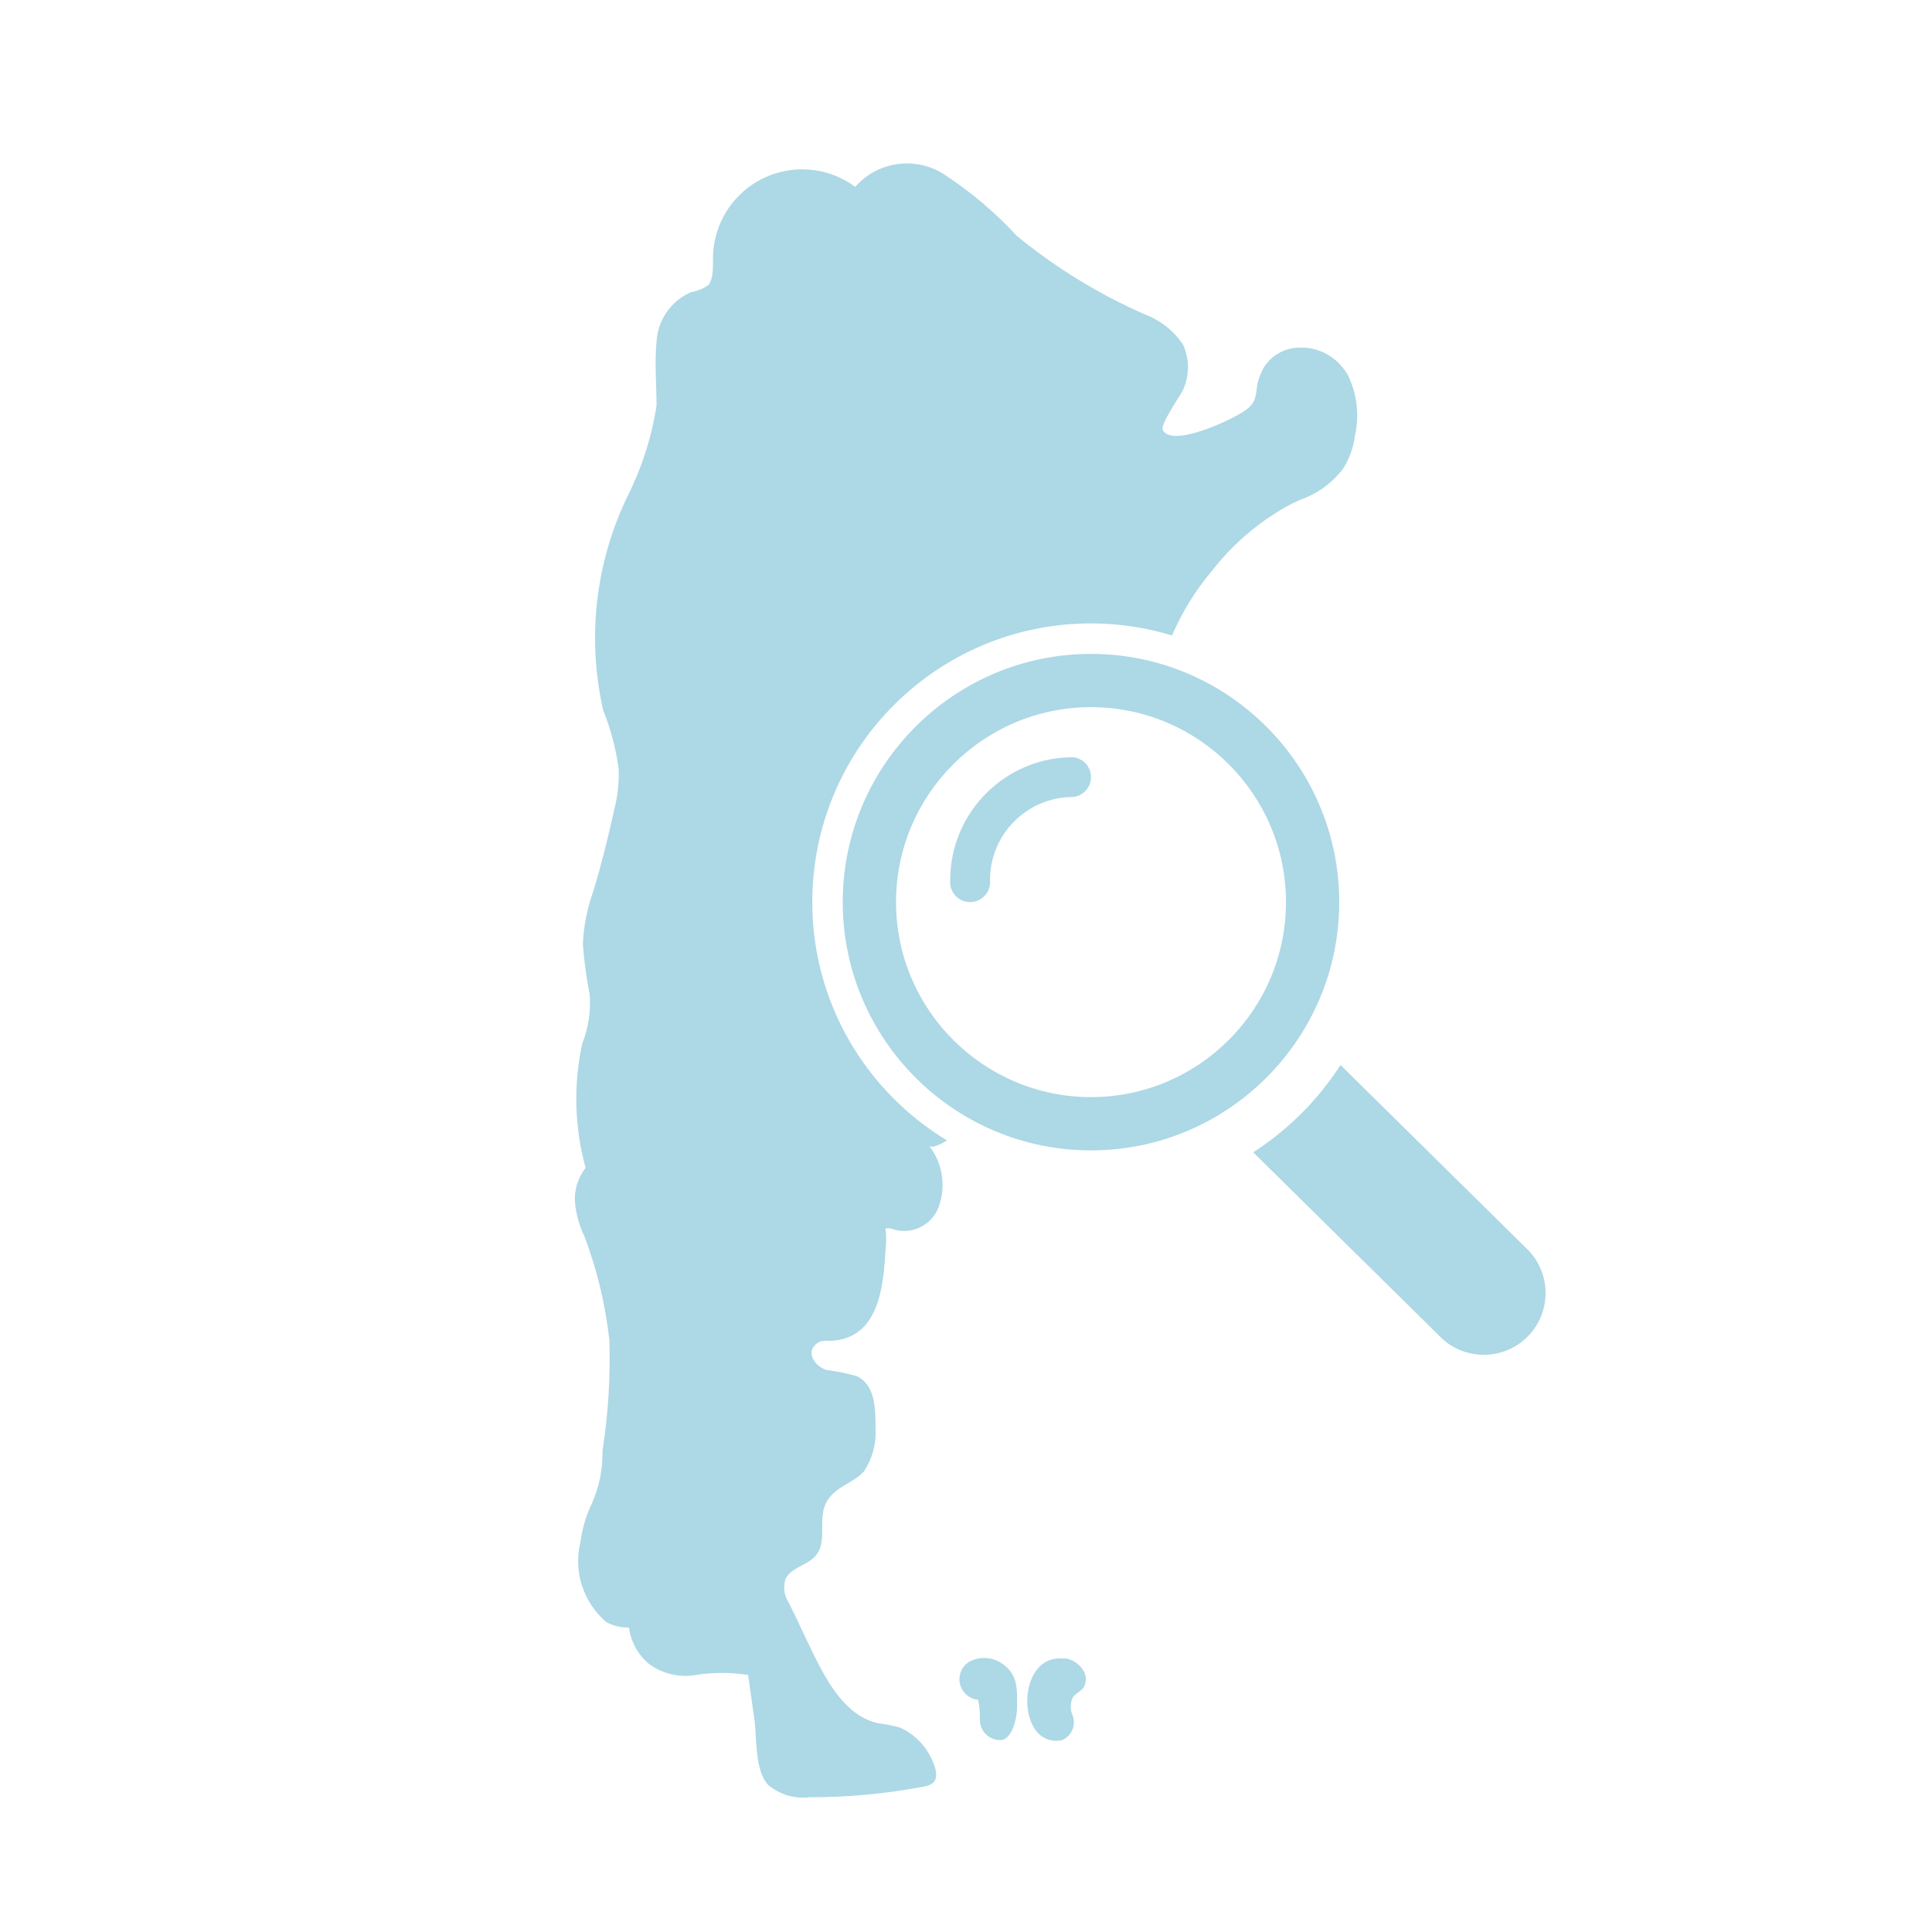
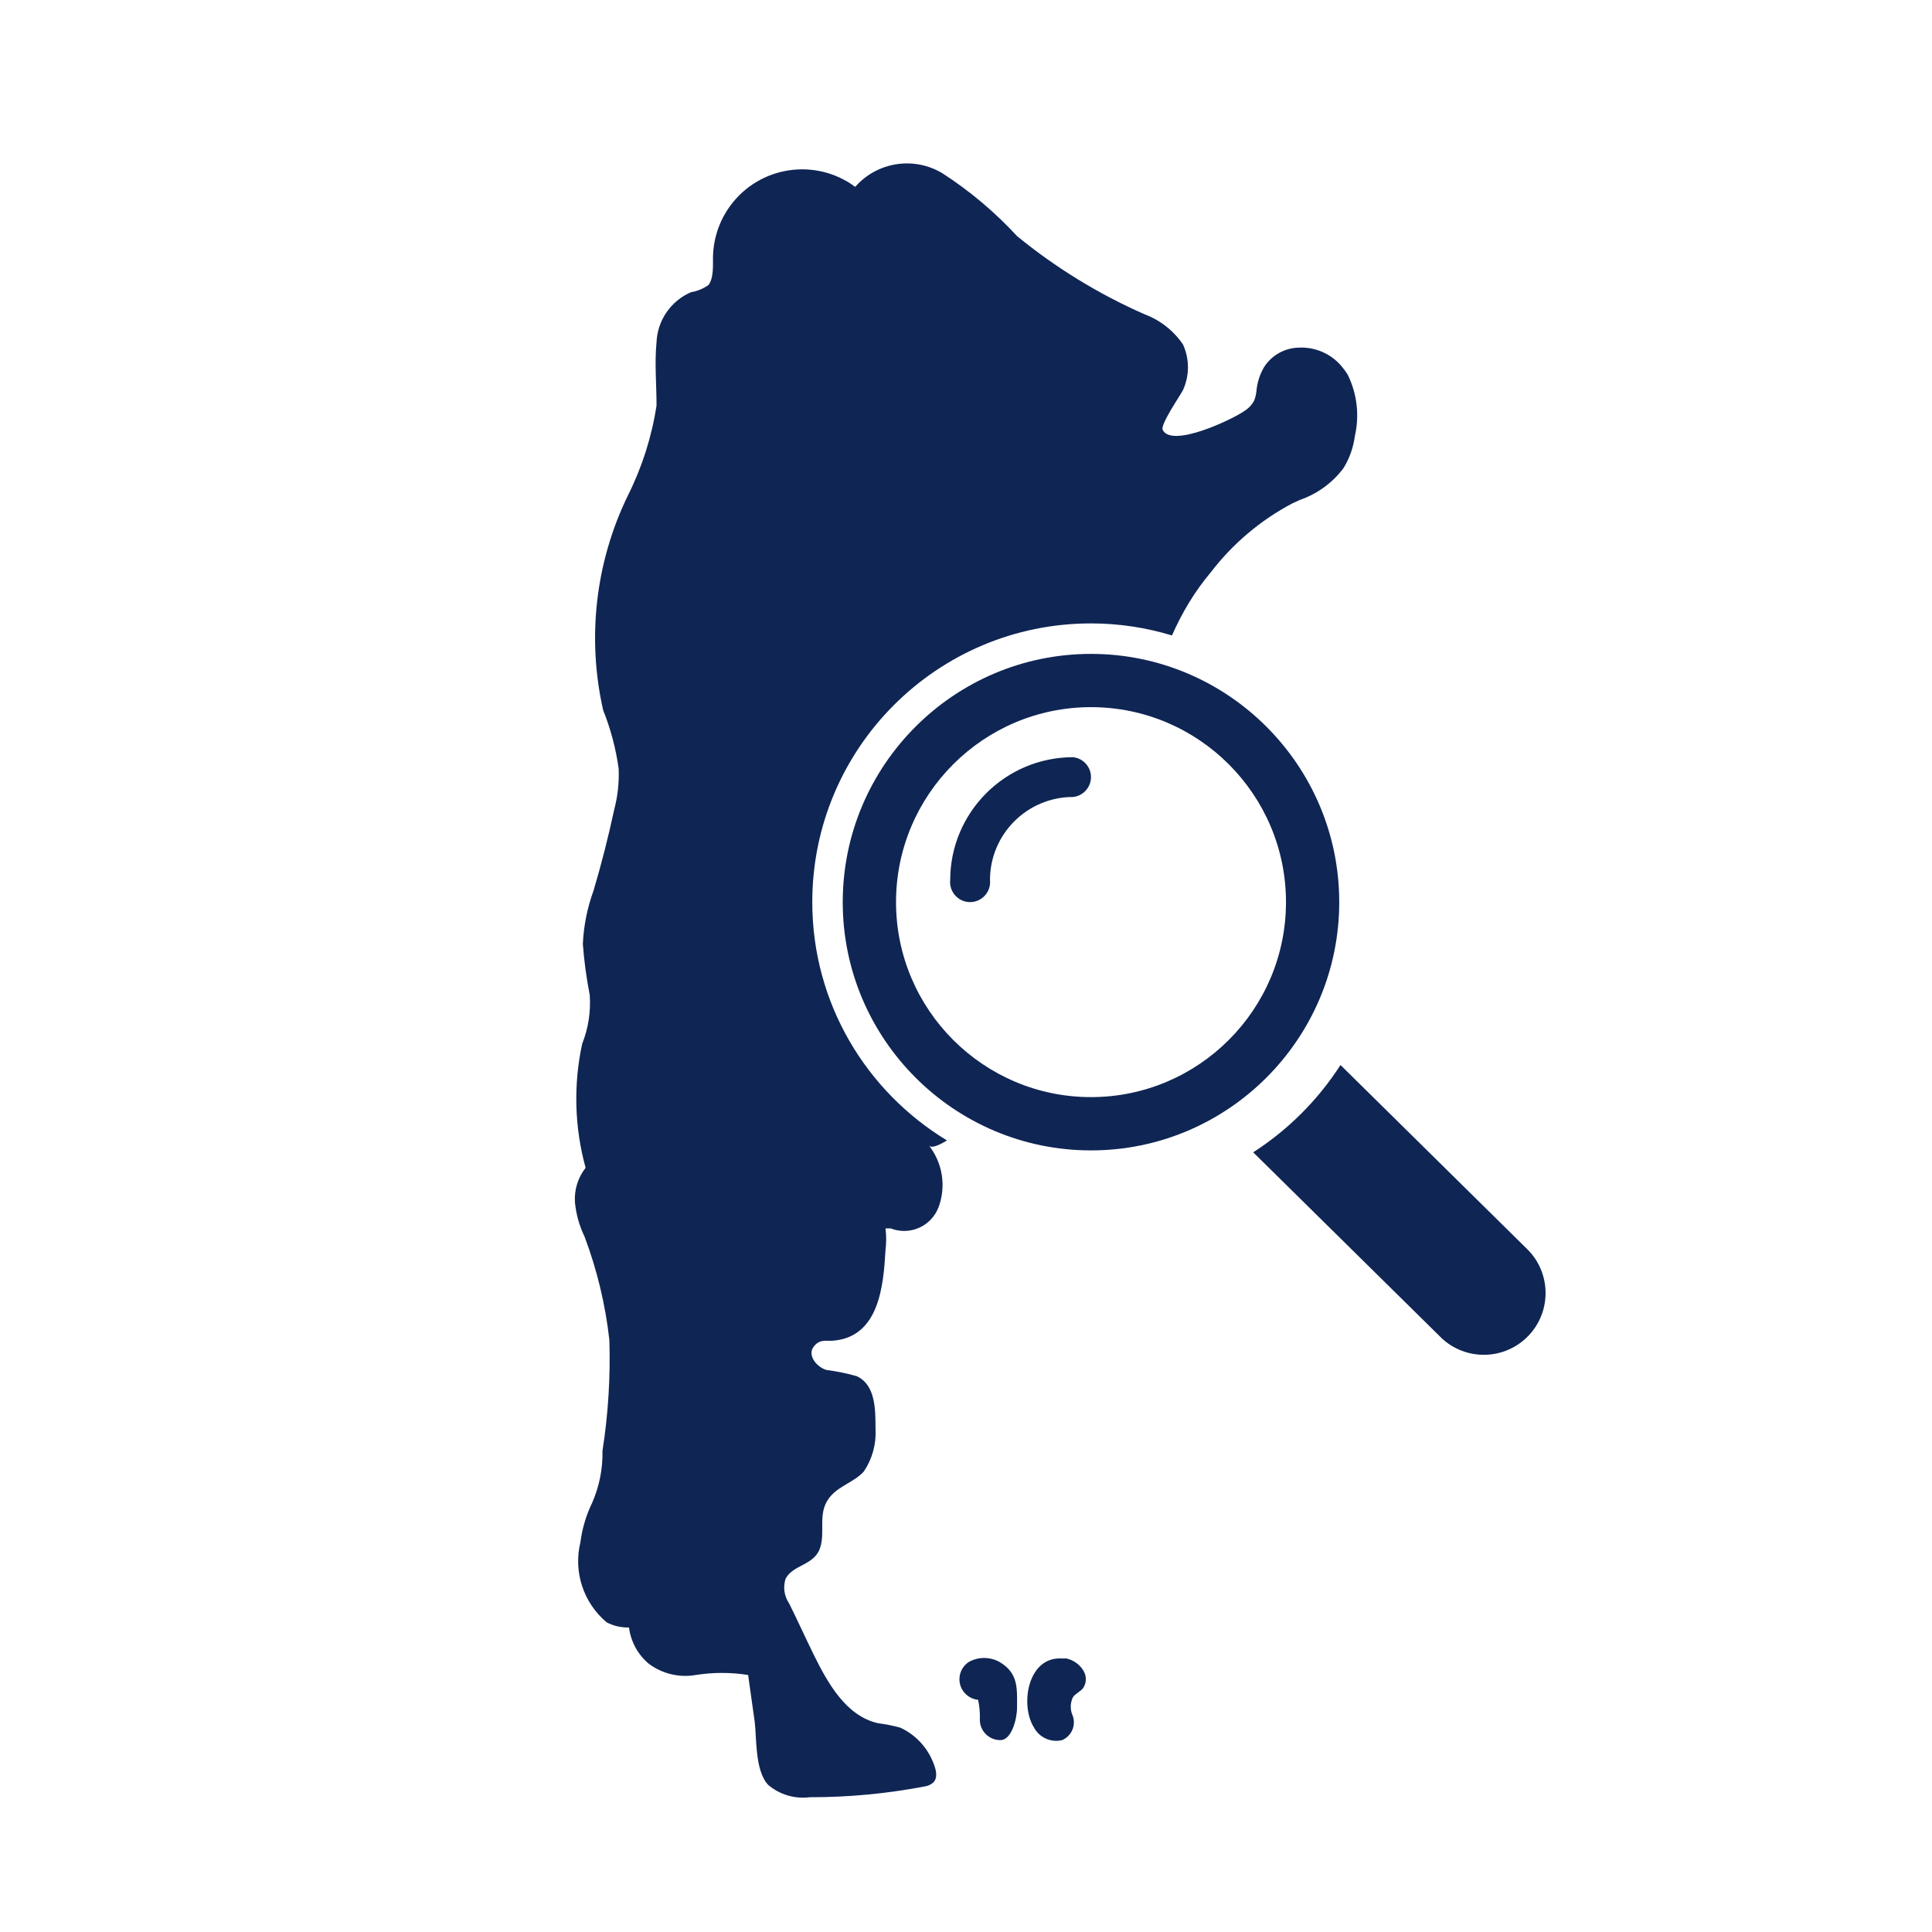
- <svg xmlns="http://www.w3.org/2000/svg" fill="#ADD8E6" version="1.1" id="Capa_2" x="0px" y="0px" viewBox="0 0 50.5 50.5" enable-background="new 0 0 50.5 50.5" xml:space="preserve">
+ <svg xmlns="http://www.w3.org/2000/svg" fill="#0f2554" version="1.1" id="Capa_2" x="0px" y="0px" viewBox="0 0 50.5 50.5" enable-background="new 0 0 50.5 50.5" xml:space="preserve">
  <g>
    <path d="M24.752,29.809c-2.107-1.277-3.52-3.585-3.52-6.228c0-4.024,3.262-7.286,7.286-7.286c0.736,0,1.446,0.112,2.116,0.315   c0.261-0.594,0.596-1.155,1.018-1.655c0.573-0.747,1.3-1.361,2.133-1.8l0.198-0.09c0.452-0.157,0.847-0.445,1.134-0.828   c0.157-0.255,0.258-0.54,0.297-0.837c0.125-0.543,0.058-1.112-0.189-1.611c-0.033-0.053-0.069-0.104-0.108-0.153   c-0.276-0.369-0.719-0.575-1.179-0.549c-0.366,0.011-0.703,0.203-0.9,0.513c-0.113,0.196-0.18,0.414-0.198,0.639   c-0.01,0.077-0.028,0.152-0.054,0.225c-0.06,0.115-0.15,0.212-0.261,0.279c-0.27,0.198-1.89,0.981-2.133,0.495   c-0.072-0.135,0.459-0.9,0.531-1.044c0.171-0.378,0.171-0.81,0-1.188c-0.245-0.362-0.598-0.639-1.008-0.792   C28.717,7.687,27.597,7,26.584,6.171c-0.577-0.625-1.23-1.176-1.944-1.638c-0.746-0.453-1.71-0.305-2.286,0.351   c-1.035-0.766-2.495-0.548-3.26,0.487c-0.31,0.418-0.47,0.928-0.457,1.448c0,0.216,0,0.477-0.117,0.63   c-0.137,0.097-0.294,0.162-0.459,0.189c-0.525,0.227-0.875,0.734-0.9,1.305c-0.054,0.549,0,1.107,0,1.656   c-0.125,0.817-0.377,1.61-0.747,2.349c-0.849,1.744-1.077,3.725-0.648,5.616c0.197,0.492,0.333,1.005,0.405,1.53   c0.015,0.361-0.025,0.722-0.117,1.071c-0.153,0.711-0.333,1.422-0.54,2.115c-0.163,0.448-0.258,0.919-0.279,1.395   c0.033,0.447,0.094,0.892,0.18,1.332c0.031,0.435-0.037,0.872-0.198,1.278c-0.231,1.071-0.201,2.183,0.09,3.24   c-0.2,0.256-0.3,0.576-0.279,0.9c0.03,0.313,0.115,0.617,0.252,0.9c0.327,0.87,0.545,1.777,0.648,2.7   c0.03,0.969-0.03,1.94-0.18,2.898c0.01,0.467-0.082,0.931-0.27,1.359c-0.157,0.323-0.26,0.67-0.306,1.026   c-0.19,0.772,0.075,1.585,0.684,2.097c0.18,0.095,0.382,0.141,0.585,0.135c0.047,0.368,0.23,0.705,0.513,0.945   c0.352,0.265,0.799,0.373,1.233,0.297c0.453-0.072,0.915-0.072,1.368,0c0.054,0.405,0.117,0.81,0.171,1.215   c0.054,0.405,0,1.278,0.351,1.656c0.301,0.257,0.697,0.374,1.089,0.324c1.003,0.002,2.003-0.091,2.988-0.279   c0.086-0.01,0.167-0.044,0.234-0.099c0.144-0.135,0.072-0.369,0-0.54c-0.16-0.398-0.466-0.72-0.855-0.9   c-0.192-0.053-0.387-0.092-0.585-0.117c-0.837-0.189-1.314-1.053-1.683-1.8c-0.216-0.441-0.423-0.9-0.639-1.332   c-0.129-0.19-0.163-0.43-0.09-0.648c0.198-0.369,0.747-0.342,0.9-0.801c0.153-0.459-0.099-0.954,0.297-1.377   c0.243-0.261,0.612-0.36,0.846-0.621c0.22-0.326,0.328-0.714,0.306-1.107c0-0.522,0-1.161-0.495-1.386   c-0.26-0.073-0.524-0.127-0.792-0.162c-0.261-0.081-0.495-0.387-0.333-0.603s0.333-0.144,0.522-0.162   c1.197-0.108,1.305-1.44,1.359-2.367c0.023-0.188,0.023-0.379,0-0.567h0.135c0.495,0.194,1.054-0.049,1.248-0.545   c0.004-0.01,0.008-0.021,0.012-0.031c0.192-0.541,0.093-1.142-0.261-1.593C24.339,30.023,24.531,29.945,24.752,29.809z" />
    <path d="M26.125,43.441c-0.249-0.138-0.552-0.138-0.801,0c-0.25,0.163-0.321,0.497-0.158,0.747c0.09,0.138,0.237,0.227,0.401,0.243   c0.036,0.172,0.052,0.347,0.045,0.522c0,0.293,0.238,0.531,0.531,0.531c0.003,0,0.006,0,0.009,0c0.288,0,0.432-0.549,0.432-0.846   C26.584,44.143,26.629,43.738,26.125,43.441z" />
    <path d="M27.88,43.351h-0.117c-0.9-0.063-1.107,1.215-0.738,1.8c0.14,0.267,0.445,0.405,0.738,0.333   c0.244-0.104,0.366-0.379,0.279-0.63c-0.072-0.154-0.072-0.332,0-0.486c0.063-0.099,0.189-0.144,0.27-0.243   c0.094-0.142,0.094-0.326,0-0.468C28.214,43.502,28.059,43.393,27.88,43.351z" />
    <path d="M39.954,32.686c-0.018-0.019-0.037-0.038-0.056-0.056l-4.859-4.792c-0.589,0.915-1.367,1.693-2.282,2.282l4.859,4.792   c0.615,0.646,1.636,0.67,2.282,0.056S40.569,33.331,39.954,32.686z" />
    <path d="M28.048,19.792c-1.772,0.003-3.208,1.439-3.211,3.211c-0.03,0.287,0.179,0.544,0.466,0.574   c0.287,0.03,0.544-0.179,0.574-0.466c0.004-0.036,0.004-0.072,0-0.108c0-1.199,0.972-2.171,2.171-2.171   c0.287-0.03,0.496-0.287,0.466-0.574C28.489,20.013,28.294,19.818,28.048,19.792z" />
    <path d="M35.006,23.581c0-3.578-2.911-6.489-6.489-6.489s-6.489,2.911-6.489,6.489s2.911,6.489,6.489,6.489   S35.006,27.159,35.006,23.581z M28.517,28.677c-2.81,0-5.096-2.286-5.096-5.097c0-2.81,2.286-5.096,5.096-5.096   c2.811,0,5.097,2.286,5.097,5.096C33.614,26.391,31.328,28.677,28.517,28.677z" />
  </g>
</svg>
